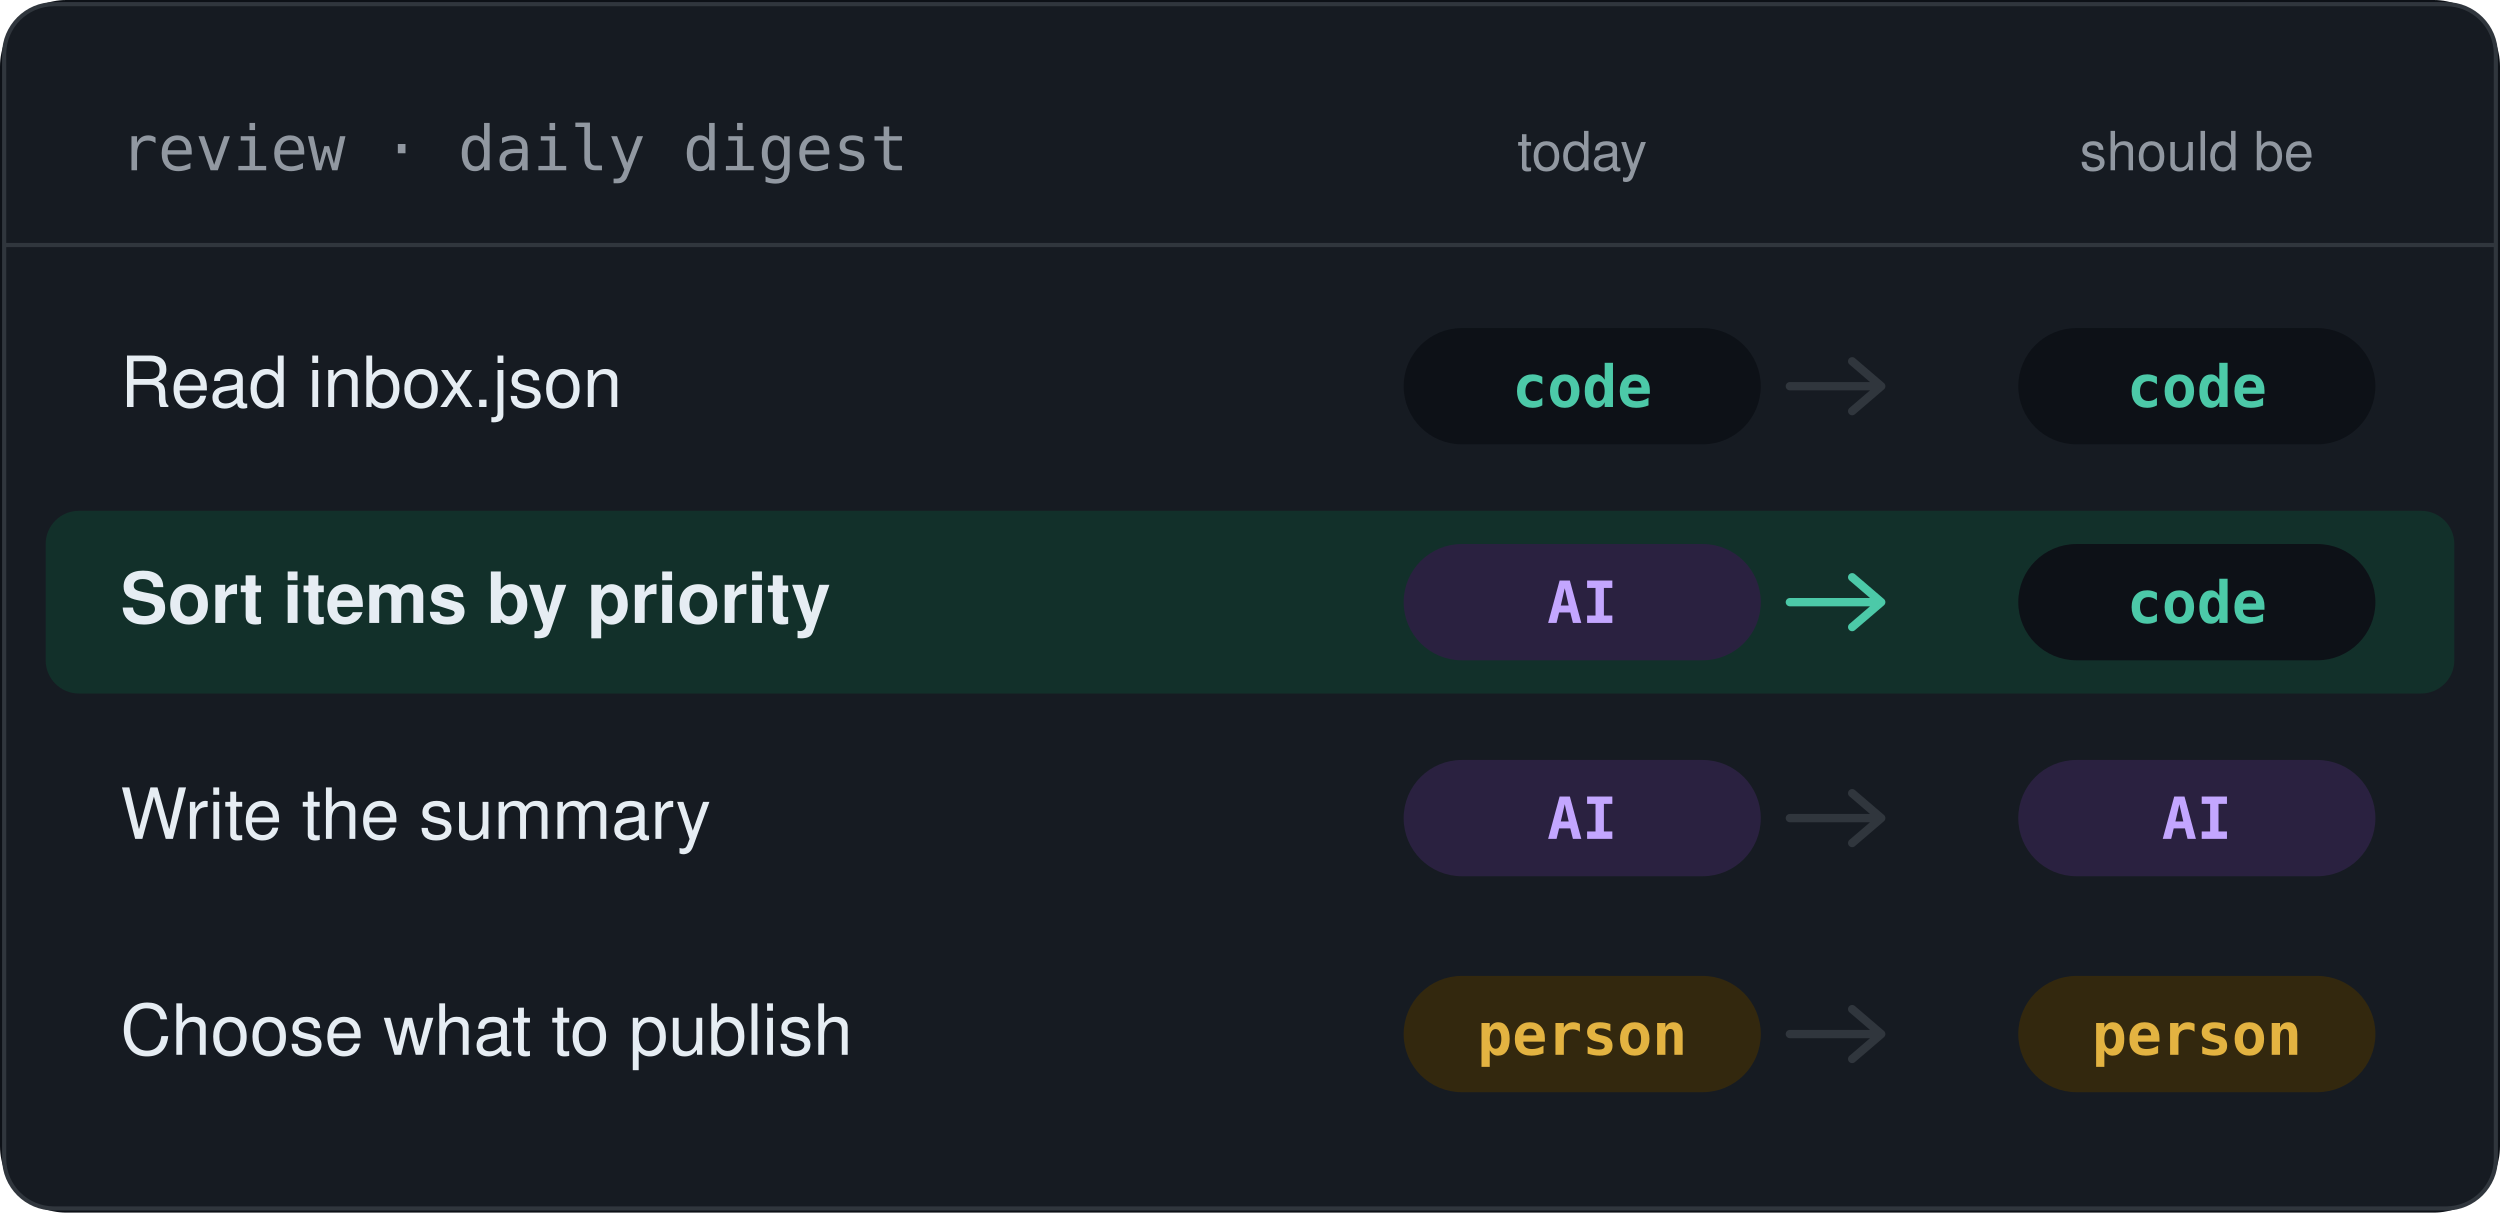
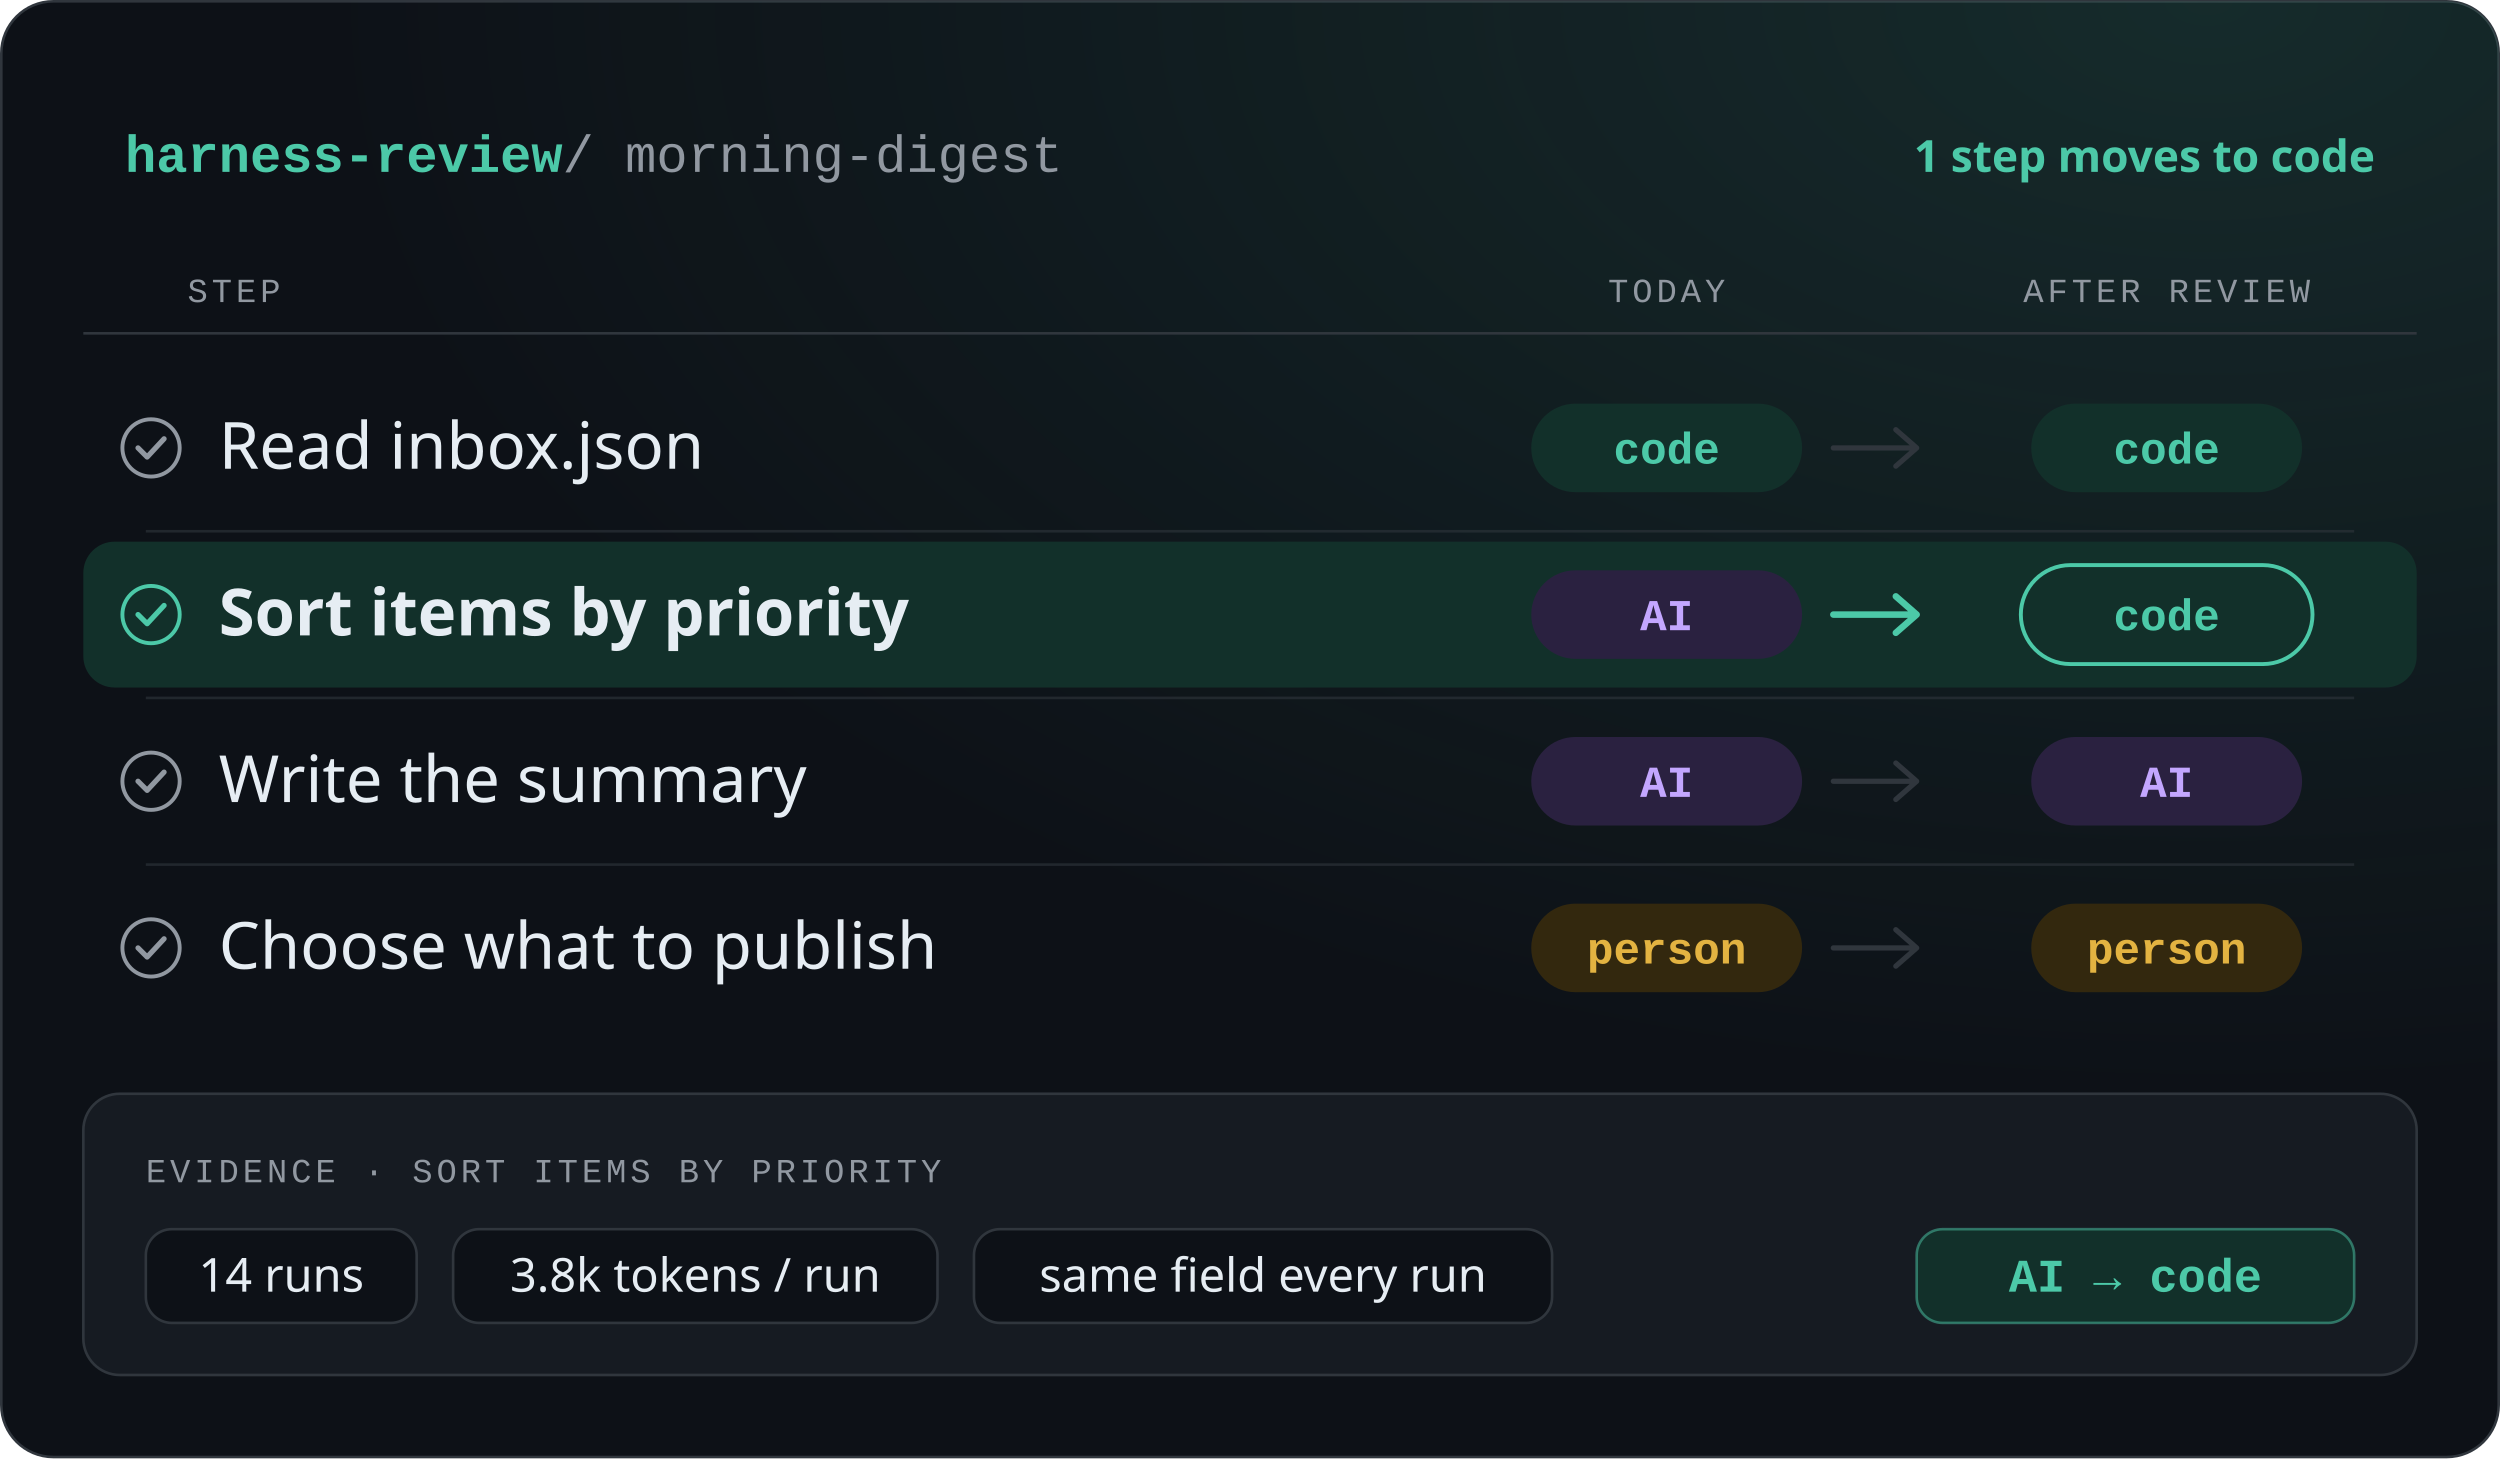
- <svg xmlns="http://www.w3.org/2000/svg" viewBox="0 0 602 292" width="602" height="292" role="img" aria-label="A review of a daily routine: each step marked AI, person or code, today and after review; sorting by priority moves from AI to code.">
-   <rect width="602" height="292" rx="16" fill="#0d1117" />
-   <rect x="1" y="1" width="600" height="290" rx="12" fill="#161b22" stroke="#30363d" />
-   <text x="29" y="41" font-family="ui-monospace, SFMono-Regular, Menlo, Consolas, monospace" font-size="15" fill="#9198a1">review · daily digest</text>
-   <text x="381" y="41" font-family="-apple-system, BlinkMacSystemFont, 'Segoe UI', Helvetica, Arial, sans-serif" font-size="13" fill="#9198a1" text-anchor="middle">today</text>
-   <text x="529" y="41" font-family="-apple-system, BlinkMacSystemFont, 'Segoe UI', Helvetica, Arial, sans-serif" font-size="13" fill="#9198a1" text-anchor="middle">should be</text>
-   <line x1="1" y1="59" x2="601" y2="59" stroke="#30363d" />
-   <text x="29" y="98" font-family="-apple-system, BlinkMacSystemFont, 'Segoe UI', Helvetica, Arial, sans-serif" font-size="17" font-weight="400" fill="#e6edf3">Read inbox.json</text>
-   <rect x="338" y="79" width="86" height="28" rx="14" fill="#0d1117" />
-   <text x="381.0" y="98" text-anchor="middle" font-family="ui-monospace, SFMono-Regular, Menlo, Consolas, monospace" font-size="14" font-weight="600" fill="#4cc9a8">code</text>
-   <path d="M431 93 h22 m-7 -6 l7 6 l-7 6" fill="none" stroke="#30363d" stroke-width="2" stroke-linecap="round" stroke-linejoin="round" />
-   <rect x="486" y="79" width="86" height="28" rx="14" fill="#0d1117" />
-   <text x="529.0" y="98" text-anchor="middle" font-family="ui-monospace, SFMono-Regular, Menlo, Consolas, monospace" font-size="14" font-weight="600" fill="#4cc9a8">code</text>
-   <rect x="11" y="123" width="580" height="44" rx="8" fill="#12302a" />
-   <text x="29" y="150" font-family="-apple-system, BlinkMacSystemFont, 'Segoe UI', Helvetica, Arial, sans-serif" font-size="17" font-weight="600" fill="#e6edf3">Sort items by priority</text>
-   <rect x="338" y="131" width="86" height="28" rx="14" fill="#2a2140" />
-   <text x="381.0" y="150" text-anchor="middle" font-family="ui-monospace, SFMono-Regular, Menlo, Consolas, monospace" font-size="14" font-weight="600" fill="#c3a6ff">AI</text>
-   <path d="M431 145 h22 m-7 -6 l7 6 l-7 6" fill="none" stroke="#4cc9a8" stroke-width="2" stroke-linecap="round" stroke-linejoin="round" />
-   <rect x="486" y="131" width="86" height="28" rx="14" fill="#0d1117" />
-   <text x="529.0" y="150" text-anchor="middle" font-family="ui-monospace, SFMono-Regular, Menlo, Consolas, monospace" font-size="14" font-weight="600" fill="#4cc9a8">code</text>
-   <text x="29" y="202" font-family="-apple-system, BlinkMacSystemFont, 'Segoe UI', Helvetica, Arial, sans-serif" font-size="17" font-weight="400" fill="#e6edf3">Write the summary</text>
-   <rect x="338" y="183" width="86" height="28" rx="14" fill="#2a2140" />
-   <text x="381.0" y="202" text-anchor="middle" font-family="ui-monospace, SFMono-Regular, Menlo, Consolas, monospace" font-size="14" font-weight="600" fill="#c3a6ff">AI</text>
-   <path d="M431 197 h22 m-7 -6 l7 6 l-7 6" fill="none" stroke="#30363d" stroke-width="2" stroke-linecap="round" stroke-linejoin="round" />
-   <rect x="486" y="183" width="86" height="28" rx="14" fill="#2a2140" />
-   <text x="529.0" y="202" text-anchor="middle" font-family="ui-monospace, SFMono-Regular, Menlo, Consolas, monospace" font-size="14" font-weight="600" fill="#c3a6ff">AI</text>
-   <text x="29" y="254" font-family="-apple-system, BlinkMacSystemFont, 'Segoe UI', Helvetica, Arial, sans-serif" font-size="17" font-weight="400" fill="#e6edf3">Choose what to publish</text>
-   <rect x="338" y="235" width="86" height="28" rx="14" fill="#33280e" />
-   <text x="381.0" y="254" text-anchor="middle" font-family="ui-monospace, SFMono-Regular, Menlo, Consolas, monospace" font-size="14" font-weight="600" fill="#e3b341">person</text>
-   <path d="M431 249 h22 m-7 -6 l7 6 l-7 6" fill="none" stroke="#30363d" stroke-width="2" stroke-linecap="round" stroke-linejoin="round" />
-   <rect x="486" y="235" width="86" height="28" rx="14" fill="#33280e" />
-   <text x="529.0" y="254" text-anchor="middle" font-family="ui-monospace, SFMono-Regular, Menlo, Consolas, monospace" font-size="14" font-weight="600" fill="#e3b341">person</text>
+ <svg xmlns="http://www.w3.org/2000/svg" viewBox="0 0 960 560" width="960" height="560" role="img" aria-labelledby="t d">
+   <style>text{font-family:-apple-system,BlinkMacSystemFont,'Segoe UI','Noto Sans',Helvetica,Arial,sans-serif}.mono{font-family:ui-monospace,SFMono-Regular,'SF Mono',Menlo,Consolas,'Liberation Mono',monospace}@keyframes scene{0%{opacity:0}3%,96%{opacity:1}100%{opacity:0}}.scene{animation:scene 12s linear infinite}@keyframes scan{0%,4%{opacity:0;transform:translateY(0)}6%,12%{opacity:1;transform:translateY(0)}15%,54%{opacity:1;transform:translateY(64px)}57%,64%{opacity:1;transform:translateY(128px)}67%,76%{opacity:1;transform:translateY(192px)}79%,100%{opacity:0;transform:translateY(192px)}}.scan{opacity:0;animation:scan 12s cubic-bezier(.77,0,.175,1) infinite}@keyframes busy{0%,3%{opacity:0}5%,77%{opacity:1}79%,100%{opacity:0}}.busy{opacity:0;animation:busy 12s cubic-bezier(.23,1,.32,1) infinite}@keyframes verdict{0%,79%{opacity:0;transform:translateY(0px)}82%,100%{opacity:1;transform:none}}.verdict{animation:verdict 12s cubic-bezier(.23,1,.32,1) infinite}@keyframes pulse{0%,100%{opacity:.35}50%{opacity:1}}.pulse{animation:pulse 2s ease-in-out infinite}@keyframes reading{0%,4%{opacity:0}6%,19%{opacity:1}21%,100%{opacity:0}}.reading{opacity:0;animation:reading 12s cubic-bezier(.23,1,.32,1) infinite}@keyframes ev1{0%,21%{opacity:0;transform:translateY(6px)}24%,100%{opacity:1;transform:none}}.ev1{animation:ev1 12s cubic-bezier(.23,1,.32,1) infinite}@keyframes ev2{0%,24%{opacity:0;transform:translateY(6px)}27%,100%{opacity:1;transform:none}}.ev2{animation:ev2 12s cubic-bezier(.23,1,.32,1) infinite}@keyframes ev3{0%,27%{opacity:0;transform:translateY(6px)}30%,100%{opacity:1;transform:none}}.ev3{animation:ev3 12s cubic-bezier(.23,1,.32,1) infinite}@keyframes ev4{0%,33%{opacity:0;transform:translateY(6px)}36%,100%{opacity:1;transform:none}}.ev4{animation:ev4 12s cubic-bezier(.23,1,.32,1) infinite}@keyframes outgo{0%,17%{opacity:0;transform:translateY(6px)}20%,39%{opacity:1;transform:none}43%,100%{opacity:0;transform:translateY(-10px)}}.outgo{opacity:0;animation:outgo 12s cubic-bezier(.23,1,.32,1) infinite}@keyframes income{0%,40%{opacity:0;transform:translateY(10px)}44%,100%{opacity:1;transform:none}}.income{animation:income 12s cubic-bezier(.23,1,.32,1) infinite}@keyframes lit{0%,41%{opacity:0;transform:translateY(0px)}44%,100%{opacity:1;transform:none}}.lit{animation:lit 12s cubic-bezier(.23,1,.32,1) infinite}@keyframes r0{0%,9%{opacity:0;transform:translateY(6px)}12%,100%{opacity:1;transform:none}}.r0{animation:r0 12s cubic-bezier(.23,1,.32,1) infinite}@keyframes c0{0%,11%{opacity:0;transform:translateY(0px)}14%,100%{opacity:1;transform:none}}.c0{animation:c0 12s cubic-bezier(.23,1,.32,1) infinite}@keyframes r1{0%,17%{opacity:0;transform:translateY(0px)}20%,100%{opacity:1;transform:none}}.r1{animation:r1 12s cubic-bezier(.23,1,.32,1) infinite}@keyframes c1{0%,48%{opacity:0;transform:translateY(0px)}51%,100%{opacity:1;transform:none}}.c1{animation:c1 12s cubic-bezier(.23,1,.32,1) infinite}@keyframes r2{0%,61%{opacity:0;transform:translateY(6px)}64%,100%{opacity:1;transform:none}}.r2{animation:r2 12s cubic-bezier(.23,1,.32,1) infinite}@keyframes c2{0%,63%{opacity:0;transform:translateY(0px)}66%,100%{opacity:1;transform:none}}.c2{animation:c2 12s cubic-bezier(.23,1,.32,1) infinite}@keyframes r3{0%,71%{opacity:0;transform:translateY(6px)}74%,100%{opacity:1;transform:none}}.r3{animation:r3 12s cubic-bezier(.23,1,.32,1) infinite}@keyframes c3{0%,73%{opacity:0;transform:translateY(0px)}76%,100%{opacity:1;transform:none}}.c3{animation:c3 12s cubic-bezier(.23,1,.32,1) infinite}@media (prefers-reduced-motion:reduce){*{animation:none!important}}</style>
+   <defs>
+     <radialGradient id="glow" cx="88%" cy="0%" r="75%">
+       <stop offset="0" stop-color="#4cc9a8" stop-opacity=".14" />
+       <stop offset="1" stop-color="#4cc9a8" stop-opacity="0" />
+     </radialGradient>
+   </defs>
+   <rect x=".5" y=".5" width="959" height="559" rx="20" fill="#0d1117" stroke="#30363d" />
+   <rect x=".5" y=".5" width="959" height="559" rx="20" fill="url(#glow)" />
+   <text x="48" y="66" class="mono" font-size="20" font-weight="700" fill="#4cc9a8">harness-review<tspan fill="#9198a1" font-weight="400"> / morning-digest</tspan>
+   </text>
+   <g class="scene">
+     <g class="busy">
+       <circle class="pulse" cx="758" cy="60" r="5" fill="#4cc9a8" />
+       <text x="912" y="66" text-anchor="end" font-size="17" fill="#9198a1">reviewing 4 steps</text>
+     </g>
+     <g class="verdict">
+       <text x="912" y="66" text-anchor="end" font-size="17" font-weight="600" fill="#4cc9a8">1 step moves to code</text>
+     </g>
+     <text x="72" y="116" class="mono" font-size="13" letter-spacing="1.5" fill="#9198a1">STEP</text>
+     <text x="640" y="116" text-anchor="middle" class="mono" font-size="13" letter-spacing="1.5" fill="#9198a1">TODAY</text>
+     <text x="832" y="116" text-anchor="middle" class="mono" font-size="13" letter-spacing="1.5" fill="#9198a1">AFTER REVIEW</text>
+     <line x1="32" y1="128" x2="928" y2="128" stroke="#30363d" />
+     <g class="lit">
+       <rect x="32" y="208" width="896" height="56" rx="12" fill="#12302a" />
+     </g>
+     <g class="scan">
+       <rect x="32" y="144" width="896" height="56" rx="12" fill="#4cc9a8" fill-opacity=".07" stroke="#4cc9a8" stroke-opacity=".45" />
+       <rect x="32" y="156" width="4" height="32" rx="2" fill="#4cc9a8" />
+     </g>
+     <g class="c0">
+       <circle cx="58" cy="172.0" r="11" fill="none" stroke="#9198a1" stroke-width="1.5" />
+       <path d="M53 172.0 l3.5 3.5 l6.5 -7" fill="none" stroke="#9198a1" stroke-width="2" stroke-linecap="round" stroke-linejoin="round" />
+     </g>
+     <text x="84" y="180.0" font-size="25" font-weight="400" fill="#e6edf3">Read inbox.json</text>
+     <g>
+       <rect x="588.0" y="155.0" width="104" height="34" rx="17" fill="#12302a" />
+       <text x="640" y="178.0" text-anchor="middle" class="mono" font-size="17" font-weight="700" fill="#4cc9a8">code</text>
+     </g>
+     <g class="r0">
+       <path d="M704 172.0 h32 m-8 -7 l8 7 l-8 7" fill="none" stroke="#30363d" stroke-width="2" stroke-linecap="round" stroke-linejoin="round" />
+       <g>
+         <rect x="780.0" y="155.0" width="104" height="34" rx="17" fill="#12302a" />
+         <text x="832" y="178.0" text-anchor="middle" class="mono" font-size="17" font-weight="700" fill="#4cc9a8">code</text>
+       </g>
+     </g>
+     <line x1="56" y1="204" x2="904" y2="204" stroke="#30363d" stroke-opacity=".6" />
+     <g class="c1">
+       <circle cx="58" cy="236.0" r="11" fill="none" stroke="#4cc9a8" stroke-width="1.5" />
+       <path d="M53 236.0 l3.5 3.5 l6.5 -7" fill="none" stroke="#4cc9a8" stroke-width="2" stroke-linecap="round" stroke-linejoin="round" />
+     </g>
+     <text x="84" y="244.0" font-size="25" font-weight="600" fill="#e6edf3">Sort items by priority</text>
+     <g>
+       <rect x="588.0" y="219.0" width="104" height="34" rx="17" fill="#2a2140" />
+       <text x="640" y="242.0" text-anchor="middle" class="mono" font-size="17" font-weight="700" fill="#c3a6ff">AI</text>
+     </g>
+     <g class="r1">
+       <path d="M704 236.0 h32 m-8 -7 l8 7 l-8 7" fill="none" stroke="#30363d" stroke-width="2" stroke-linecap="round" stroke-linejoin="round" />
+     </g>
+     <g class="lit">
+       <path d="M704 236.0 h32 m-8 -7 l8 7 l-8 7" fill="none" stroke="#4cc9a8" stroke-width="2.5" stroke-linecap="round" stroke-linejoin="round" />
+     </g>
+     <g class="outgo">
+       <rect x="780.0" y="219.0" width="104" height="34" rx="17" fill="#2a2140" />
+       <text x="832" y="242.0" text-anchor="middle" class="mono" font-size="17" font-weight="700" fill="#c3a6ff">AI</text>
+     </g>
+     <g class="income">
+       <rect x="776" y="217.0" width="112" height="38" rx="19" fill="none" stroke="#4cc9a8" stroke-width="1.5" />
+       <g>
+         <rect x="780.0" y="219.0" width="104" height="34" rx="17" fill="#12302a" />
+         <text x="832" y="242.0" text-anchor="middle" class="mono" font-size="17" font-weight="700" fill="#4cc9a8">code</text>
+       </g>
+     </g>
+     <line x1="56" y1="268" x2="904" y2="268" stroke="#30363d" stroke-opacity=".6" />
+     <g class="c2">
+       <circle cx="58" cy="300.0" r="11" fill="none" stroke="#9198a1" stroke-width="1.5" />
+       <path d="M53 300.0 l3.5 3.5 l6.5 -7" fill="none" stroke="#9198a1" stroke-width="2" stroke-linecap="round" stroke-linejoin="round" />
+     </g>
+     <text x="84" y="308.0" font-size="25" font-weight="400" fill="#e6edf3">Write the summary</text>
+     <g>
+       <rect x="588.0" y="283.0" width="104" height="34" rx="17" fill="#2a2140" />
+       <text x="640" y="306.0" text-anchor="middle" class="mono" font-size="17" font-weight="700" fill="#c3a6ff">AI</text>
+     </g>
+     <g class="r2">
+       <path d="M704 300.0 h32 m-8 -7 l8 7 l-8 7" fill="none" stroke="#30363d" stroke-width="2" stroke-linecap="round" stroke-linejoin="round" />
+       <g>
+         <rect x="780.0" y="283.0" width="104" height="34" rx="17" fill="#2a2140" />
+         <text x="832" y="306.0" text-anchor="middle" class="mono" font-size="17" font-weight="700" fill="#c3a6ff">AI</text>
+       </g>
+     </g>
+     <line x1="56" y1="332" x2="904" y2="332" stroke="#30363d" stroke-opacity=".6" />
+     <g class="c3">
+       <circle cx="58" cy="364.0" r="11" fill="none" stroke="#9198a1" stroke-width="1.5" />
+       <path d="M53 364.0 l3.5 3.5 l6.5 -7" fill="none" stroke="#9198a1" stroke-width="2" stroke-linecap="round" stroke-linejoin="round" />
+     </g>
+     <text x="84" y="372.0" font-size="25" font-weight="400" fill="#e6edf3">Choose what to publish</text>
+     <g>
+       <rect x="588.0" y="347.0" width="104" height="34" rx="17" fill="#33280e" />
+       <text x="640" y="370.0" text-anchor="middle" class="mono" font-size="17" font-weight="700" fill="#e3b341">person</text>
+     </g>
+     <g class="r3">
+       <path d="M704 364.0 h32 m-8 -7 l8 7 l-8 7" fill="none" stroke="#30363d" stroke-width="2" stroke-linecap="round" stroke-linejoin="round" />
+       <g>
+         <rect x="780.0" y="347.0" width="104" height="34" rx="17" fill="#33280e" />
+         <text x="832" y="370.0" text-anchor="middle" class="mono" font-size="17" font-weight="700" fill="#e3b341">person</text>
+       </g>
+     </g>
+     <rect x="32" y="420" width="896" height="108" rx="14" fill="#161b22" stroke="#30363d" />
+     <text x="56" y="454" class="mono" font-size="13" letter-spacing="1.5" fill="#9198a1">EVIDENCE · SORT ITEMS BY PRIORITY</text>
+     <g class="reading">
+       <circle class="pulse" cx="62" cy="490" r="5" fill="#4cc9a8" />
+       <text x="78" y="496" font-size="17" fill="#9198a1">reading past runs from local transcripts…</text>
+     </g>
+     <g class="ev1">
+       <rect x="56" y="472" width="104" height="36" rx="10" fill="#0d1117" stroke="#30363d" />
+       <text x="108.0" y="496" text-anchor="middle" font-size="18" fill="#e6edf3">14 runs</text>
+     </g>
+     <g class="ev2">
+       <rect x="174" y="472" width="186" height="36" rx="10" fill="#0d1117" stroke="#30363d" />
+       <text x="267.0" y="496" text-anchor="middle" font-size="18" fill="#e6edf3">3.8k tokens / run</text>
+     </g>
+     <g class="ev3">
+       <rect x="374" y="472" width="222" height="36" rx="10" fill="#0d1117" stroke="#30363d" />
+       <text x="485.0" y="496" text-anchor="middle" font-size="18" fill="#e6edf3">same field every run</text>
+     </g>
+     <g class="ev4">
+       <rect x="736" y="472" width="168" height="36" rx="10" fill="#12302a" stroke="#4cc9a8" stroke-opacity=".5" />
+       <text x="820.0" y="496" text-anchor="middle" class="mono" font-size="18" font-weight="700" fill="#4cc9a8">AI → code</text>
+     </g>
+   </g>
</svg>
